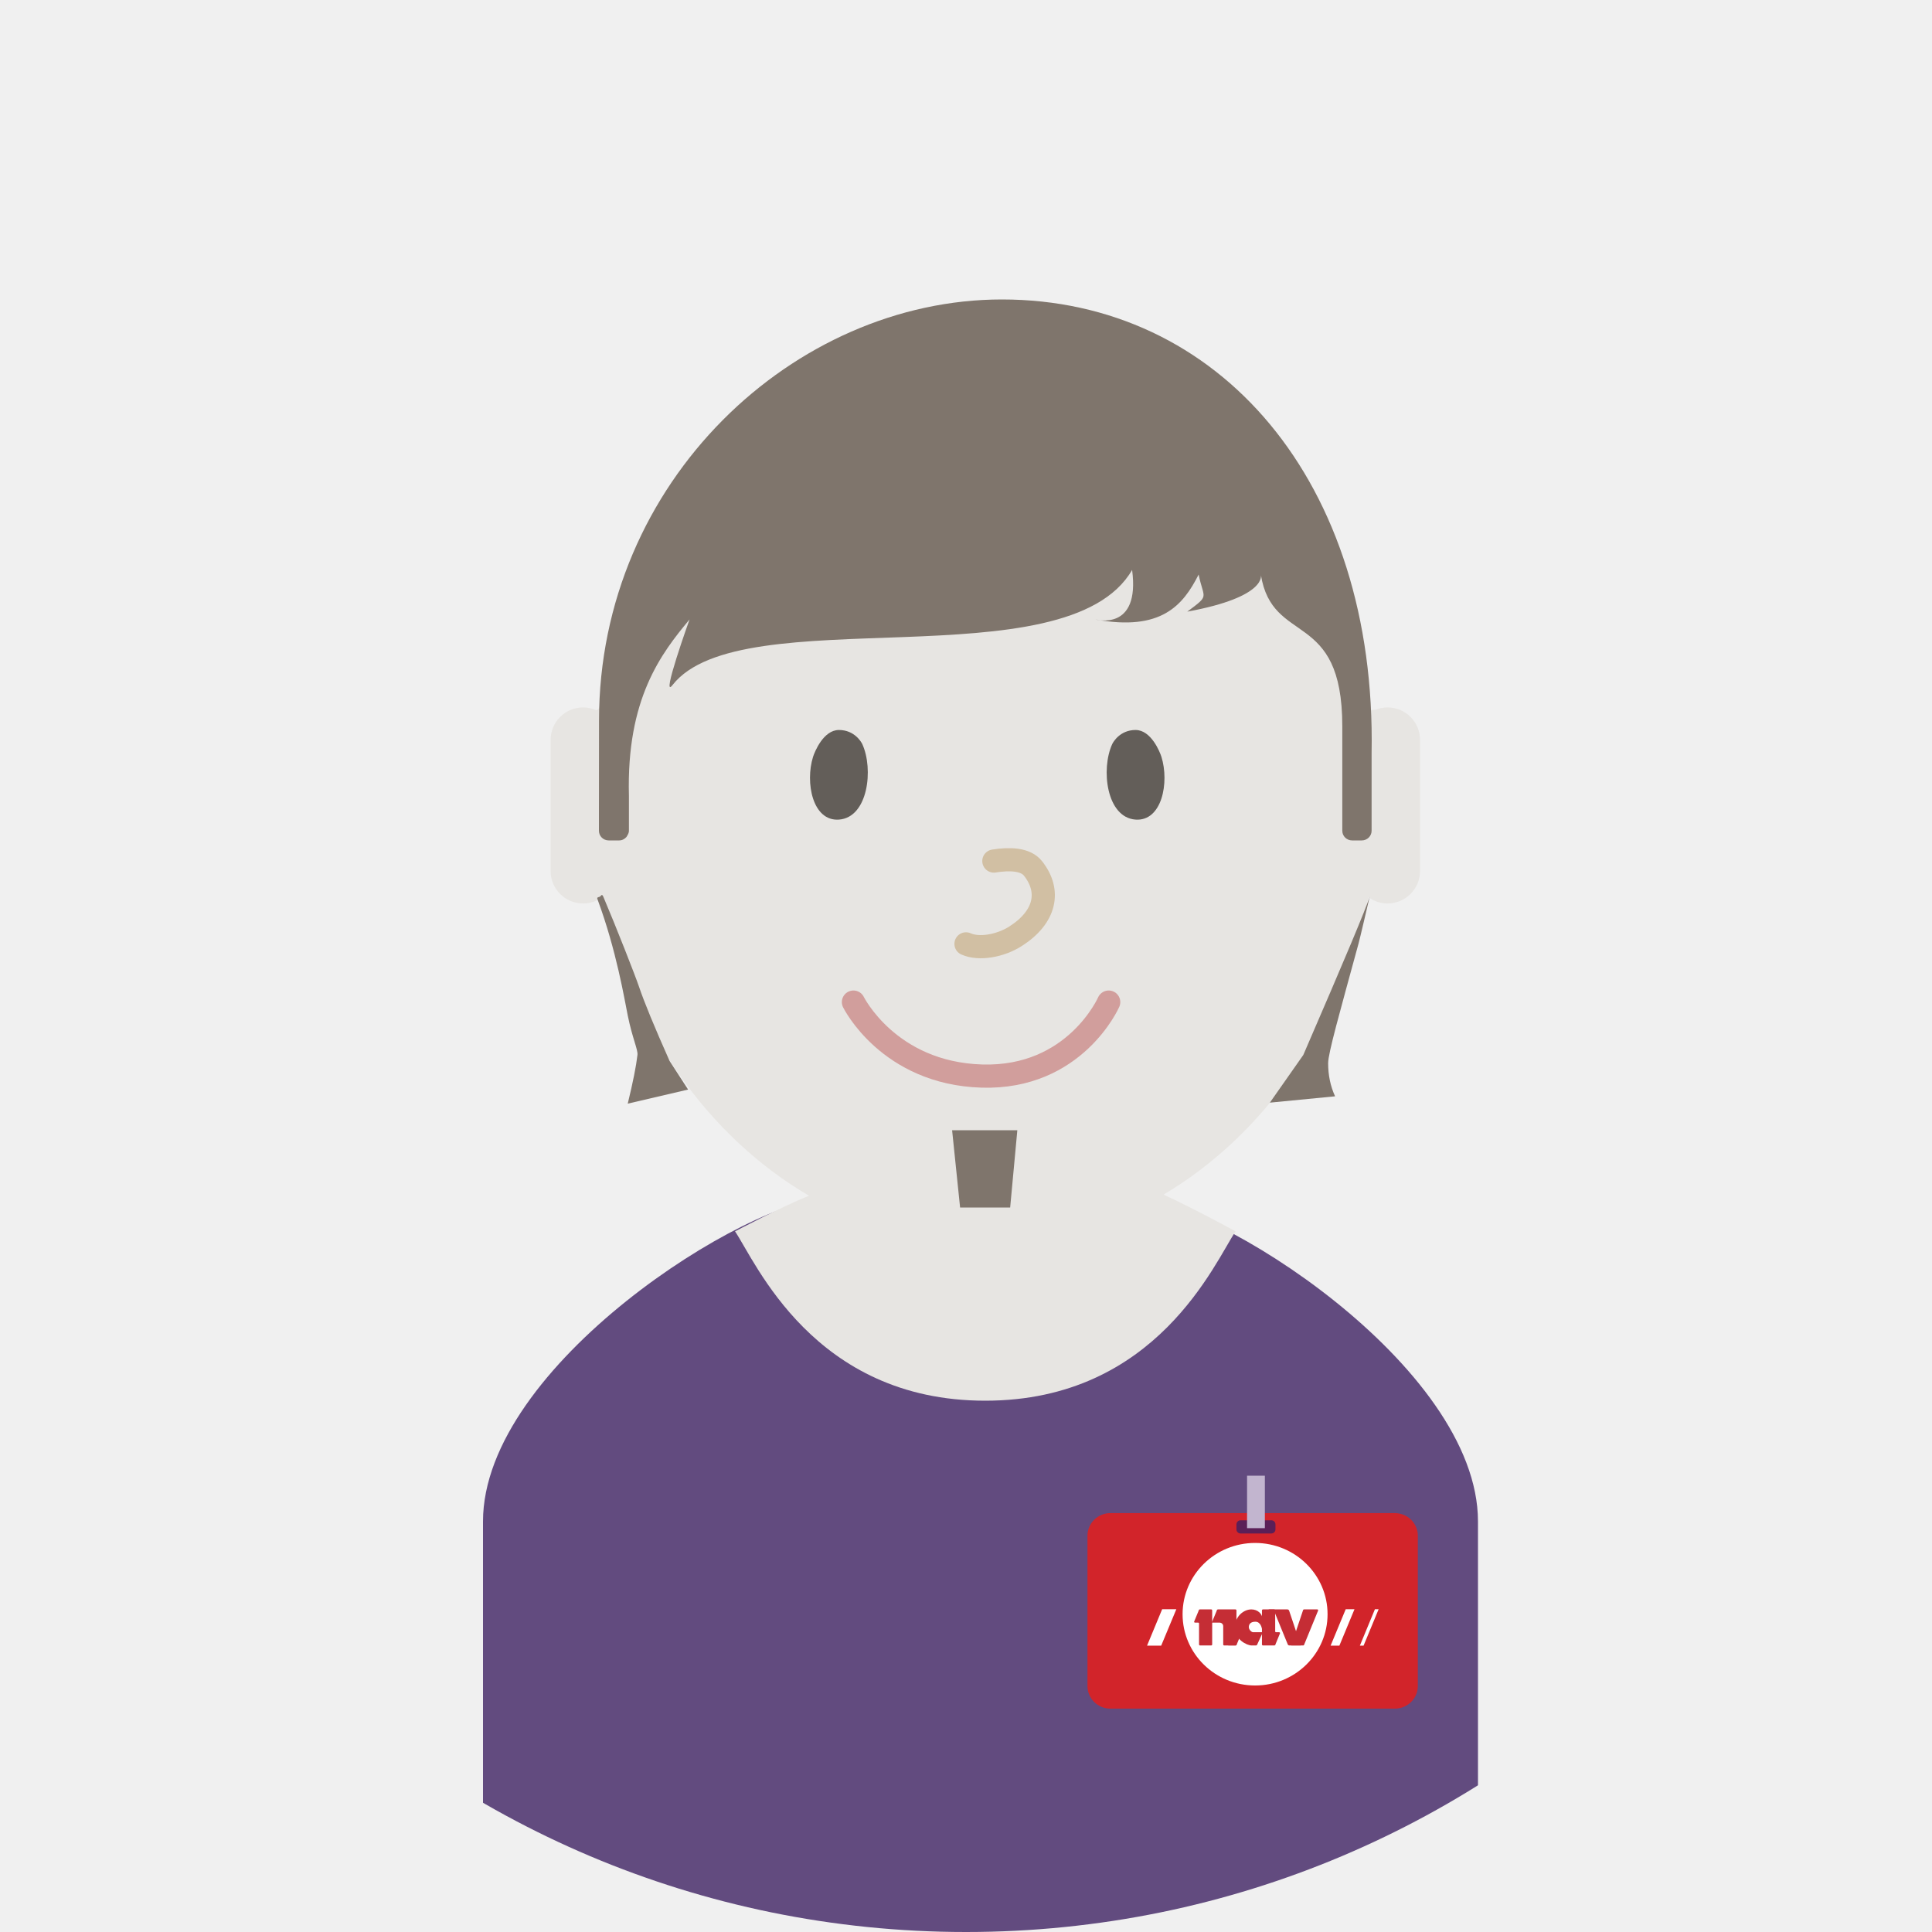
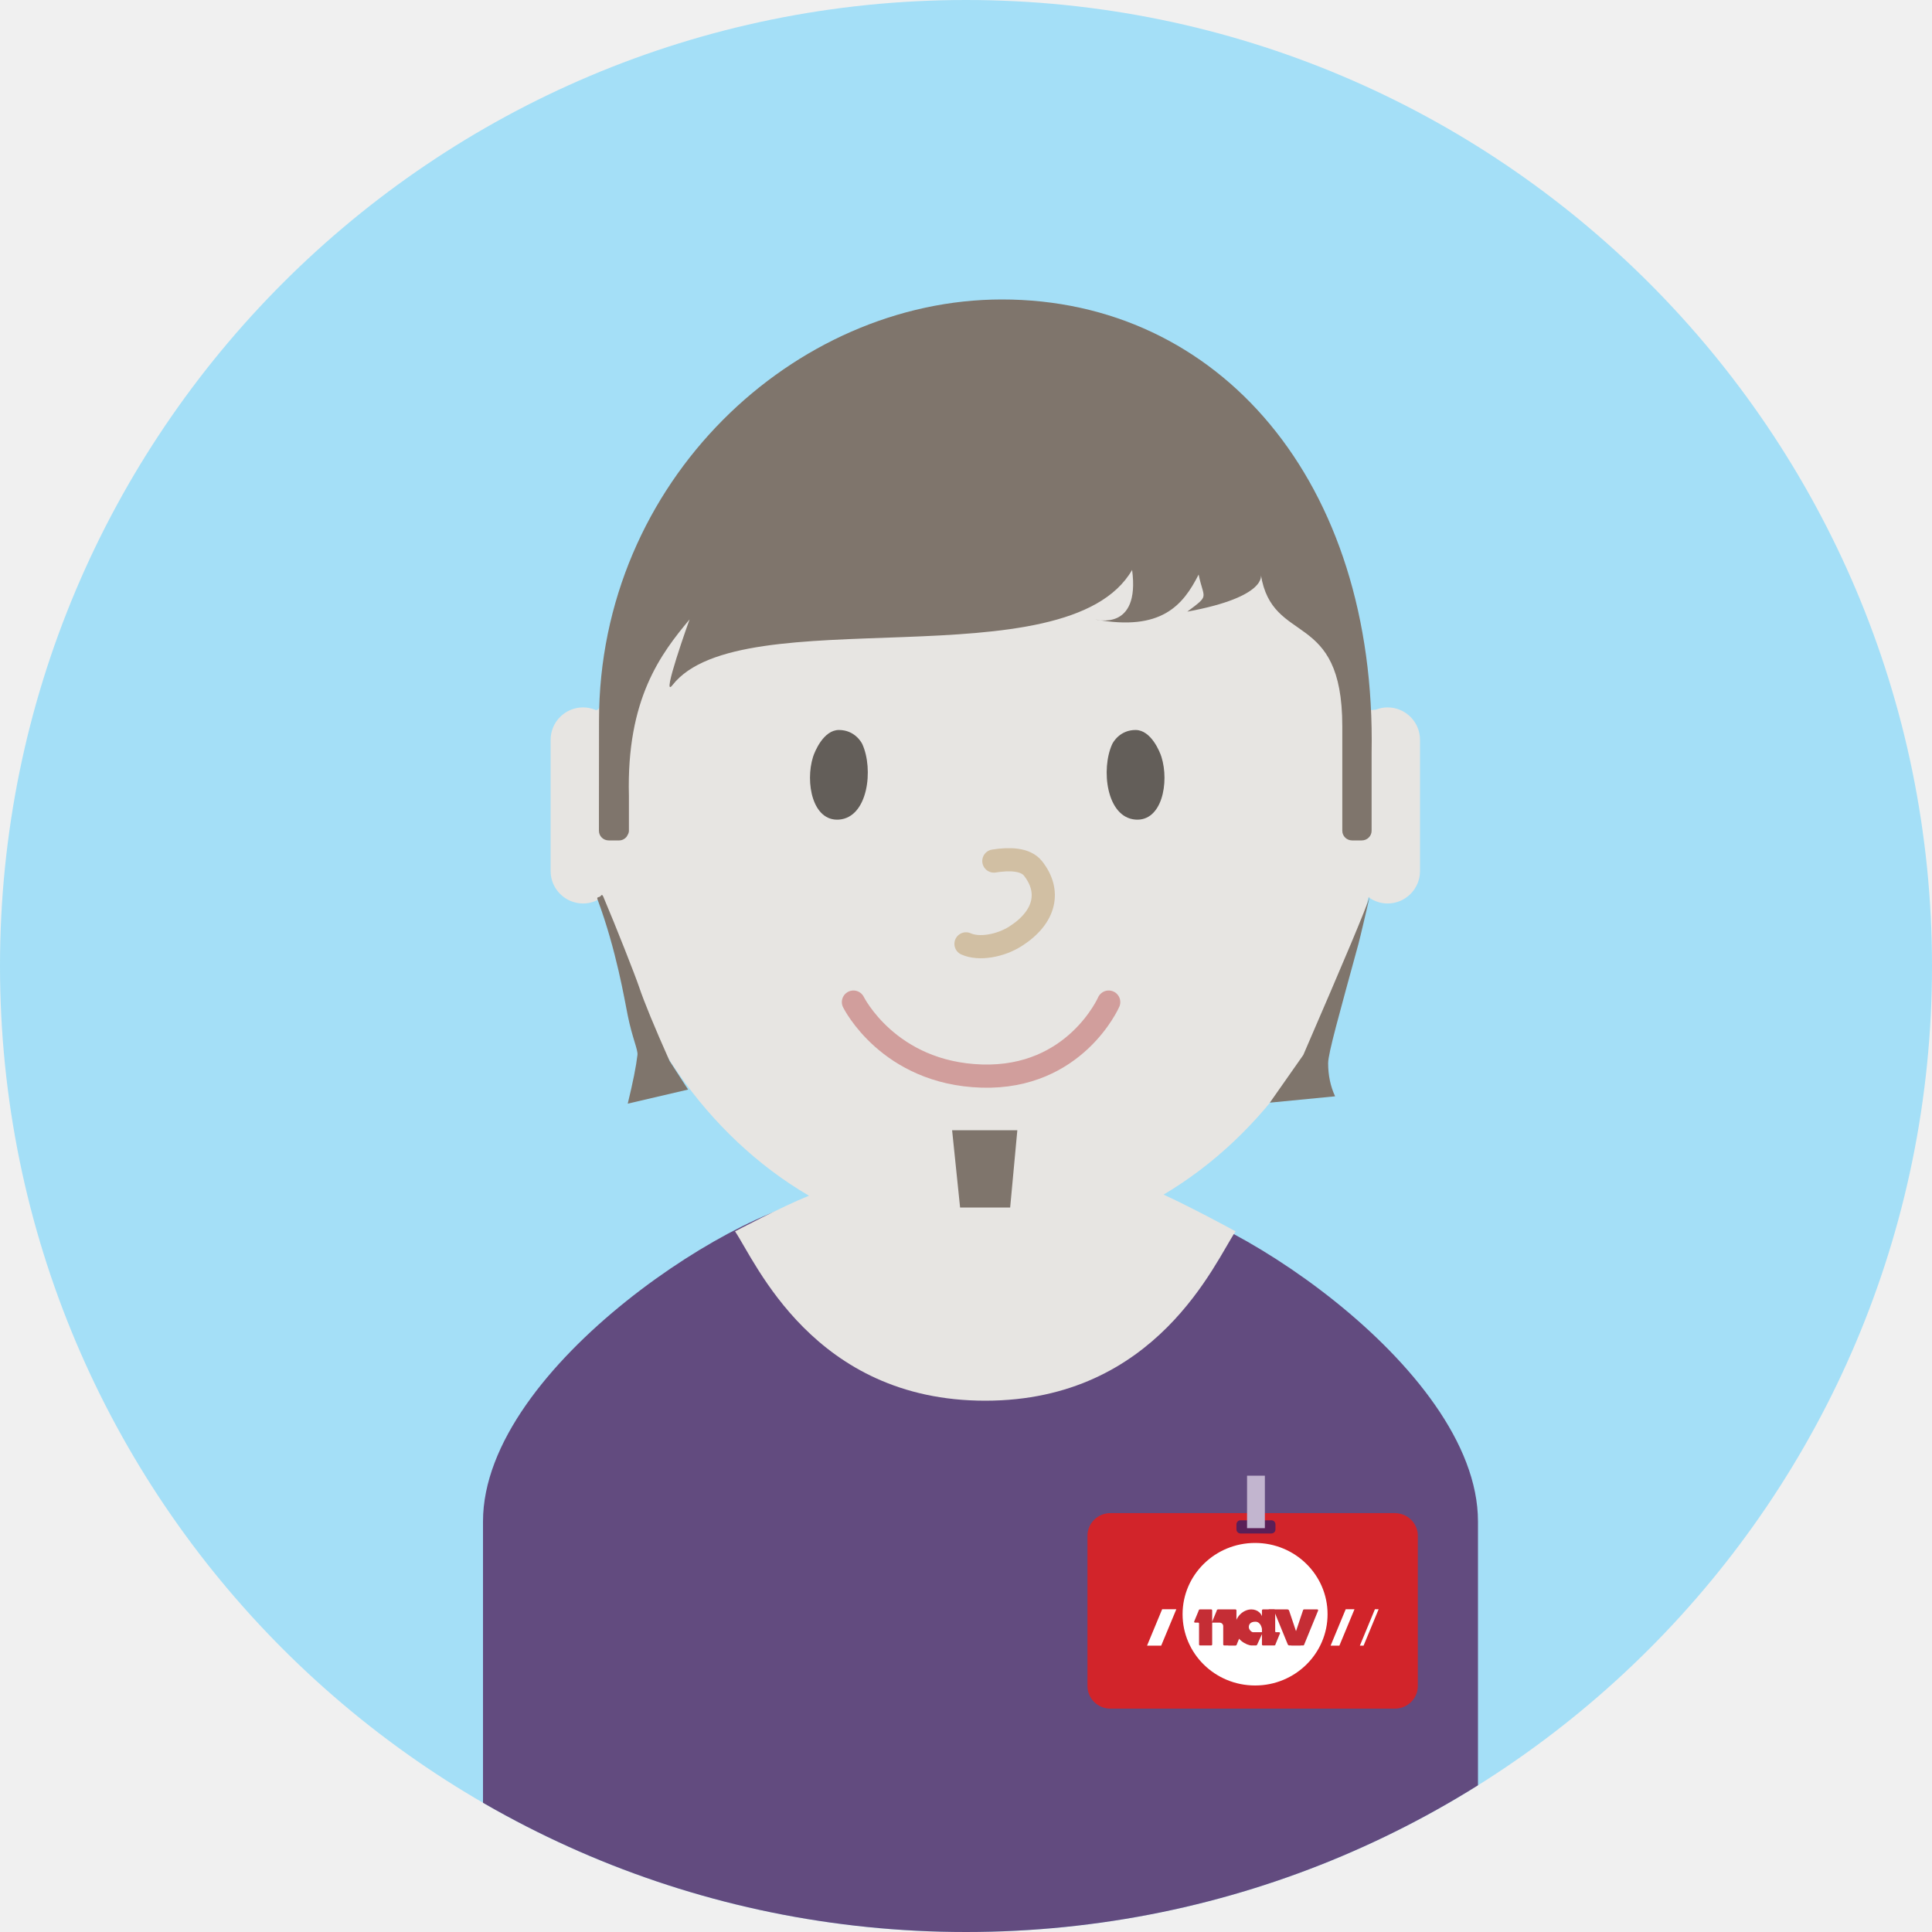
<svg xmlns="http://www.w3.org/2000/svg" xmlns:xlink="http://www.w3.org/1999/xlink" viewBox="0 0 100 100" version="1.1">
  <defs>
    <circle id="path-1" cx="50" cy="50" r="50" />
  </defs>
  <g id="Illustrasjoner" stroke="none" stroke-width="1" fill="none" fill-rule="evenodd">
    <g id="Group-5">
      <g id="Group-3">
        <g id="Group-10-Copy-3">
          <g id="Group-6">
            <mask id="mask-2" fill="white">
              <use xlink:href="#path-1" />
            </mask>
-             <use id="Mask" xlink:href="#path-1" />
+             <use id="Mask" fill="#A4DFF7" xlink:href="#path-1" />
            <g id="Group" mask="url(#mask-2)">
              <g transform="translate(25, 15.5)">
                <path d="M25.75,46.5 L17.976,46.5 C13.784,46.5 0,55.175 0,63.251 L0,84.5 L51.5,84.5 L51.5,63.251 C51.5,55.175 37.716,46.5 33.524,46.5 L25.75,46.5 Z" id="Fill-29-Copy" stroke="none" fill="#624B7F" fill-rule="evenodd" />
                <path d="M46.819,21.115 C46.604,21.115 46.402,21.159 46.213,21.232 C46.098,21.245 45.989,21.252 45.874,21.264 C44.103,10.301 35.89,2 26,2 C16.246,2 8.125,10.077 6.207,20.817 C6.147,20.916 6.074,21.024 6.029,21.115 C6.029,21.115 5.923,21.328 5.788,21.232 C5.599,21.159 5.397,21.115 5.183,21.115 C4.252,21.115 3.5,21.867 3.5,22.796 L3.5,29.583 C3.5,30.512 4.252,31.264 5.183,31.264 C5.554,31.264 5.894,31.138 6.172,30.935 C7.656,37.718 11.627,43.324 16.873,46.39 C15.445,46.964 13.045,48.235 13.045,48.235 C14.101,49.786 17.101,57 25.995,57 C34.889,57 37.897,49.786 38.954,48.235 C38.954,48.235 36.889,47.101 35.227,46.332 C40.424,43.253 44.353,37.675 45.827,30.935 C46.108,31.138 46.447,31.264 46.819,31.264 C47.748,31.264 48.5,30.512 48.5,29.583 L48.5,22.796 C48.5,21.867 47.748,21.115 46.819,21.115" id="Fill-44-Copy" stroke="none" fill="#E7E5E2" fill-rule="evenodd" />
                <g id="Blid-mann-Copy" stroke="none" stroke-width="1" fill="none" fill-rule="evenodd" transform="translate(16.9, 22)">
                  <path d="M1.529,4.922 C0.154,5.025 -0.231,2.999 0.183,1.675 C0.262,1.425 0.717,0.284 1.522,0.284 C2.327,0.284 2.682,0.907 2.732,1.014 C3.323,2.304 3.033,4.808 1.529,4.922" id="Fill-61" fill="#635E59" />
                  <path d="M16.871,4.922 C18.245,5.025 18.63,2.999 18.216,1.675 C18.138,1.425 17.683,0.284 16.877,0.284 C16.073,0.284 15.718,0.907 15.668,1.014 C15.076,2.304 15.366,4.808 16.871,4.922" id="Fill-63" fill="#635E59" />
                  <path d="M15.486,14.368 C15.486,14.368 13.749,18.345 8.917,18.197 C4.086,18.049 2.274,14.368 2.274,14.368" id="Stroke-67" stroke="#D19E9C" stroke-width="1.2" stroke-linecap="round" />
                </g>
                <path d="M7.553,27.5 L7.553,25.694 C7.42,20.668 9.214,18.335 10.691,16.562 C10.691,16.562 9.182,20.764 9.807,19.961 C13.341,15.427 30.202,19.852 33.598,14 C34.025,17.221 31.695,16.562 31.695,16.562 C35.112,17.191 36.238,15.825 37.041,14.238 C37.306,15.532 37.641,15.273 36.453,16.159 C40.653,15.386 40.26,14.238 40.26,14.238 C40.857,17.964 44.477,15.99 44.477,22.093 L44.477,27.5 C44.477,27.777 44.704,28 44.984,28 L45.486,28 C45.766,28 45.994,27.777 45.994,27.5 L45.994,23.483 C46.254,9.412 38.092,0 26.858,0 C16.134,0 6,9.384 6.005,21.807 C6.005,21.814 6.003,23.712 6,27.5 C6,27.777 6.226,28 6.506,28 L7.046,28 C7.2,28 7.335,27.927 7.425,27.821 C7.522,27.672 7.553,27.591 7.553,27.5 Z" id="Fill-65-Copy" stroke="none" fill="#7F756C" fill-rule="evenodd" />
                <path d="M26.442,29.067 C27.274,28.935 28.084,28.967 28.465,29.446 C29.393,30.614 29.127,31.963 27.564,32.961 C26.784,33.458 25.678,33.662 25,33.355" id="Stroke-65-Copy" stroke="#D1BFA3" stroke-width="1.2" fill="none" stroke-linecap="round" />
              </g>
            </g>
          </g>
        </g>
        <g id="Group-12-Copy" transform="translate(55.95238, 76.19048)">
          <g id="NAV-Copy-2">
            <g id="Group-11">
              <g id="Navansatt-mann">
                <g>
                  <path d="M16.245,12.248 L1.524,12.248 C0.867,12.248 0.335,11.725 0.335,11.079 L0.335,3.298 C0.335,2.652 0.867,2.128 1.524,2.128 L16.245,2.128 C16.902,2.128 17.434,2.652 17.434,3.298 L17.434,11.079 C17.434,11.725 16.902,12.248 16.245,12.248" id="Fill-97" fill="#D2242A" />
                  <path d="M12.762,7.361 C12.762,9.398 11.083,11.05 9.012,11.05 C6.937,11.05 5.258,9.398 5.258,7.361 C5.258,5.325 6.937,3.672 9.012,3.672 C11.083,3.672 12.762,5.325 12.762,7.361" id="Fill-98" fill="#FFFFFF" />
                  <polygon id="Fill-99" fill="#FFFFFF" points="4.151 8.987 3.419 8.987 4.201 7.102 4.935 7.102" />
                  <polygon id="Fill-100" fill="#FFFFFF" points="13.374 8.987 12.92 8.987 13.702 7.102 14.156 7.102" />
                  <polygon id="Fill-101" fill="#FFFFFF" points="14.626 8.987 14.434 8.987 15.214 7.102 15.406 7.102" />
                  <path d="M6.162,8.978 L6.738,8.978 C6.768,8.978 6.79,8.956 6.79,8.927 L6.79,7.163 C6.79,7.135 6.768,7.112 6.738,7.112 L6.155,7.112 C6.117,7.112 6.089,7.142 6.089,7.179 L5.86,7.734 C5.845,7.763 5.868,7.797 5.899,7.797 L6.064,7.797 C6.089,7.797 6.11,7.815 6.11,7.842 L6.11,8.927 C6.11,8.956 6.133,8.978 6.162,8.978" id="Fill-102" fill="#C52D35" />
                  <path d="M7.413,8.978 L7.991,8.978 C8.021,8.978 8.046,8.956 8.046,8.927 L8.046,7.163 C8.046,7.135 8.021,7.112 7.991,7.112 L7.092,7.112 C7.055,7.112 7.025,7.142 7.025,7.179 L6.795,7.734 L6.715,7.797 L7.175,7.797 C7.277,7.797 7.361,7.877 7.361,7.979 L7.361,8.927 C7.361,8.956 7.384,8.978 7.413,8.978" id="Fill-103" fill="#C52D35" />
                  <path d="M9.996,7.112 L9.419,7.112 C9.39,7.112 9.366,7.135 9.366,7.164 L9.366,8.927 C9.366,8.956 9.39,8.978 9.419,8.978 L10.002,8.978 C10.041,8.978 10.069,8.949 10.069,8.912 L10.298,8.357 C10.312,8.326 10.29,8.293 10.255,8.293 L10.096,8.293 C10.069,8.293 10.051,8.273 10.051,8.249 L10.051,7.164 C10.051,7.135 10.024,7.112 9.996,7.112" id="Fill-104" fill="#C52D35" />
                  <path d="M7.62,8.978 L8,8.978 C8.037,8.978 8.067,8.948 8.067,8.912 L8.296,8.356 C8.309,8.326 8.287,8.292 8.253,8.292 L8.093,8.292 L7.62,8.978 Z" id="Fill-105" fill="#C52D35" />
                  <path d="M11.542,7.112 L12.229,7.112 C12.262,7.112 12.286,7.144 12.272,7.174 L11.545,8.95 C11.539,8.968 11.523,8.978 11.503,8.978 L10.881,8.978 L11.497,7.143 C11.504,7.125 11.523,7.112 11.542,7.112" id="Fill-106" fill="#C52D35" />
                  <path d="M10.681,7.112 L9.71,7.112 C9.641,7.112 9.989,7.178 10.013,7.24 L10.7,8.919 C10.714,8.957 10.75,8.978 10.788,8.978 L11.377,8.978 L10.772,7.176 C10.758,7.136 10.721,7.112 10.681,7.112" id="Fill-107" fill="#C52D35" />
                  <path d="M9.413,7.711 C9.413,8.087 9.364,8.109 9.364,8.109 C9.364,8.109 9.31,7.749 9.027,7.749 C8.749,7.749 8.686,7.908 8.686,8.027 C8.686,8.164 8.828,8.293 8.907,8.293 L9.413,8.293 L9.114,8.944 C9.103,8.965 9.082,8.978 9.059,8.978 L8.829,8.978 C8.588,8.978 7.96,8.668 7.96,8.068 C7.96,7.467 8.427,7.112 8.816,7.112 C9.138,7.112 9.413,7.33 9.413,7.711 Z" id="Fill-108" fill="#C52D35" />
                  <path d="M9.852,3.182 L8.259,3.182 C8.141,3.182 8.046,3.089 8.046,2.973 L8.046,2.709 C8.046,2.594 8.141,2.499 8.259,2.499 L9.852,2.499 C9.97,2.499 10.065,2.594 10.065,2.709 L10.065,2.973 C10.065,3.089 9.97,3.182 9.852,3.182" id="Fill-109" fill="#5A1F57" />
                  <polygon id="Fill-110" fill="#C2B5CF" points="8.595 2.907 9.517 2.907 9.517 0.191 8.595 0.191" />
                </g>
              </g>
            </g>
          </g>
        </g>
      </g>
      <path d="M31.23,46.42 C31.891,47.974 32.891,50.525 33.076,51.075 C33.343,51.868 33.87,53.148 34.657,54.914 L35.616,56.395 L32.492,57.125 C32.761,56.021 32.929,55.18 32.995,54.602 C33.025,54.33 32.73,53.735 32.492,52.562 C32.326,51.743 31.905,49.181 30.925,46.544 C30.888,46.444 30.949,46.447 31.03,46.42 C31.115,46.393 31.144,46.219 31.23,46.42 Z" id="Rectangle-3" fill="#7F756C" />
      <path d="M65.767,46.414 C65.867,46.733 66.19,47.544 66.736,48.847 C67.283,50.15 68.105,52.07 69.202,54.605 L70.933,57.073 L67.557,56.745 C67.797,56.223 67.916,55.652 67.916,55.03 C67.916,54.515 67.329,52.453 66.345,48.847 C66.261,48.541 65.894,46.959 65.767,46.414 C65.715,46.188 65.715,46.188 65.767,46.414 Z" id="Rectangle-3" fill="#7F756C" transform="translate(68.33027, 51.65844) scale(-1, 1) translate(-68.33027, -51.65844) " />
      <polygon id="Rectangle-3" fill="#7F756C" points="49.281 58.5 52.657 58.5 52.286 62.5 49.694 62.5" />
    </g>
  </g>
</svg>
